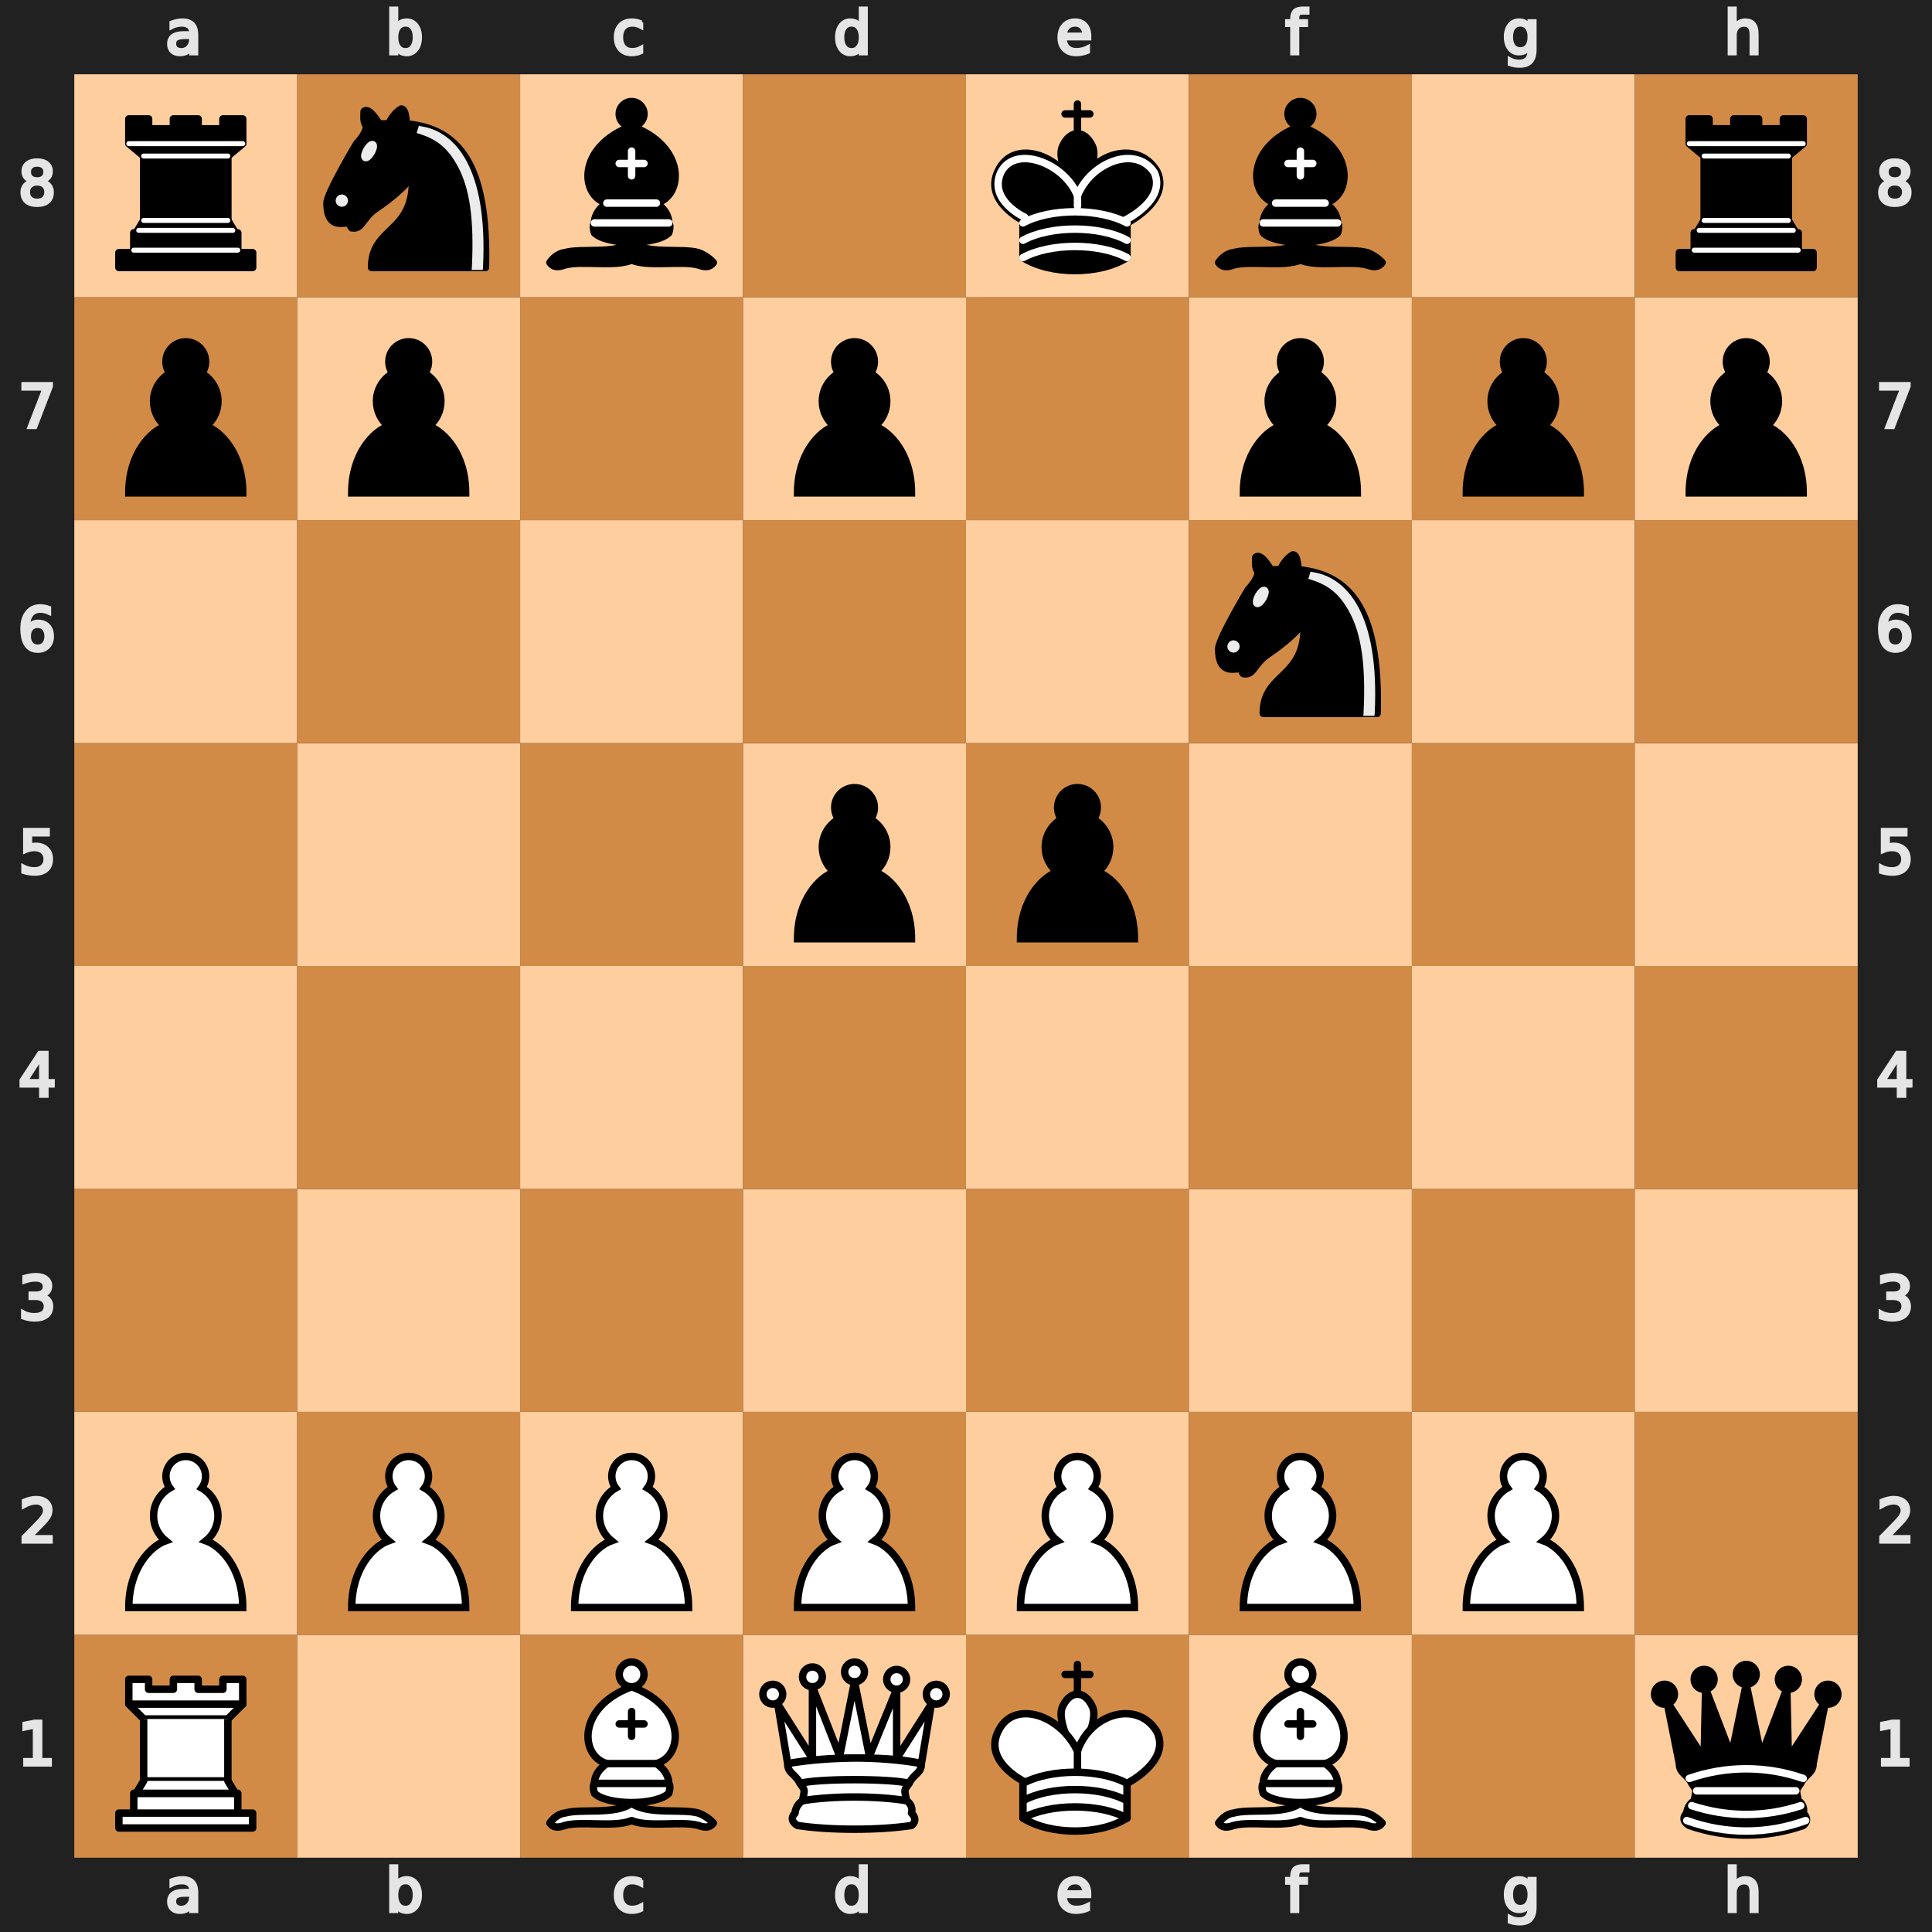
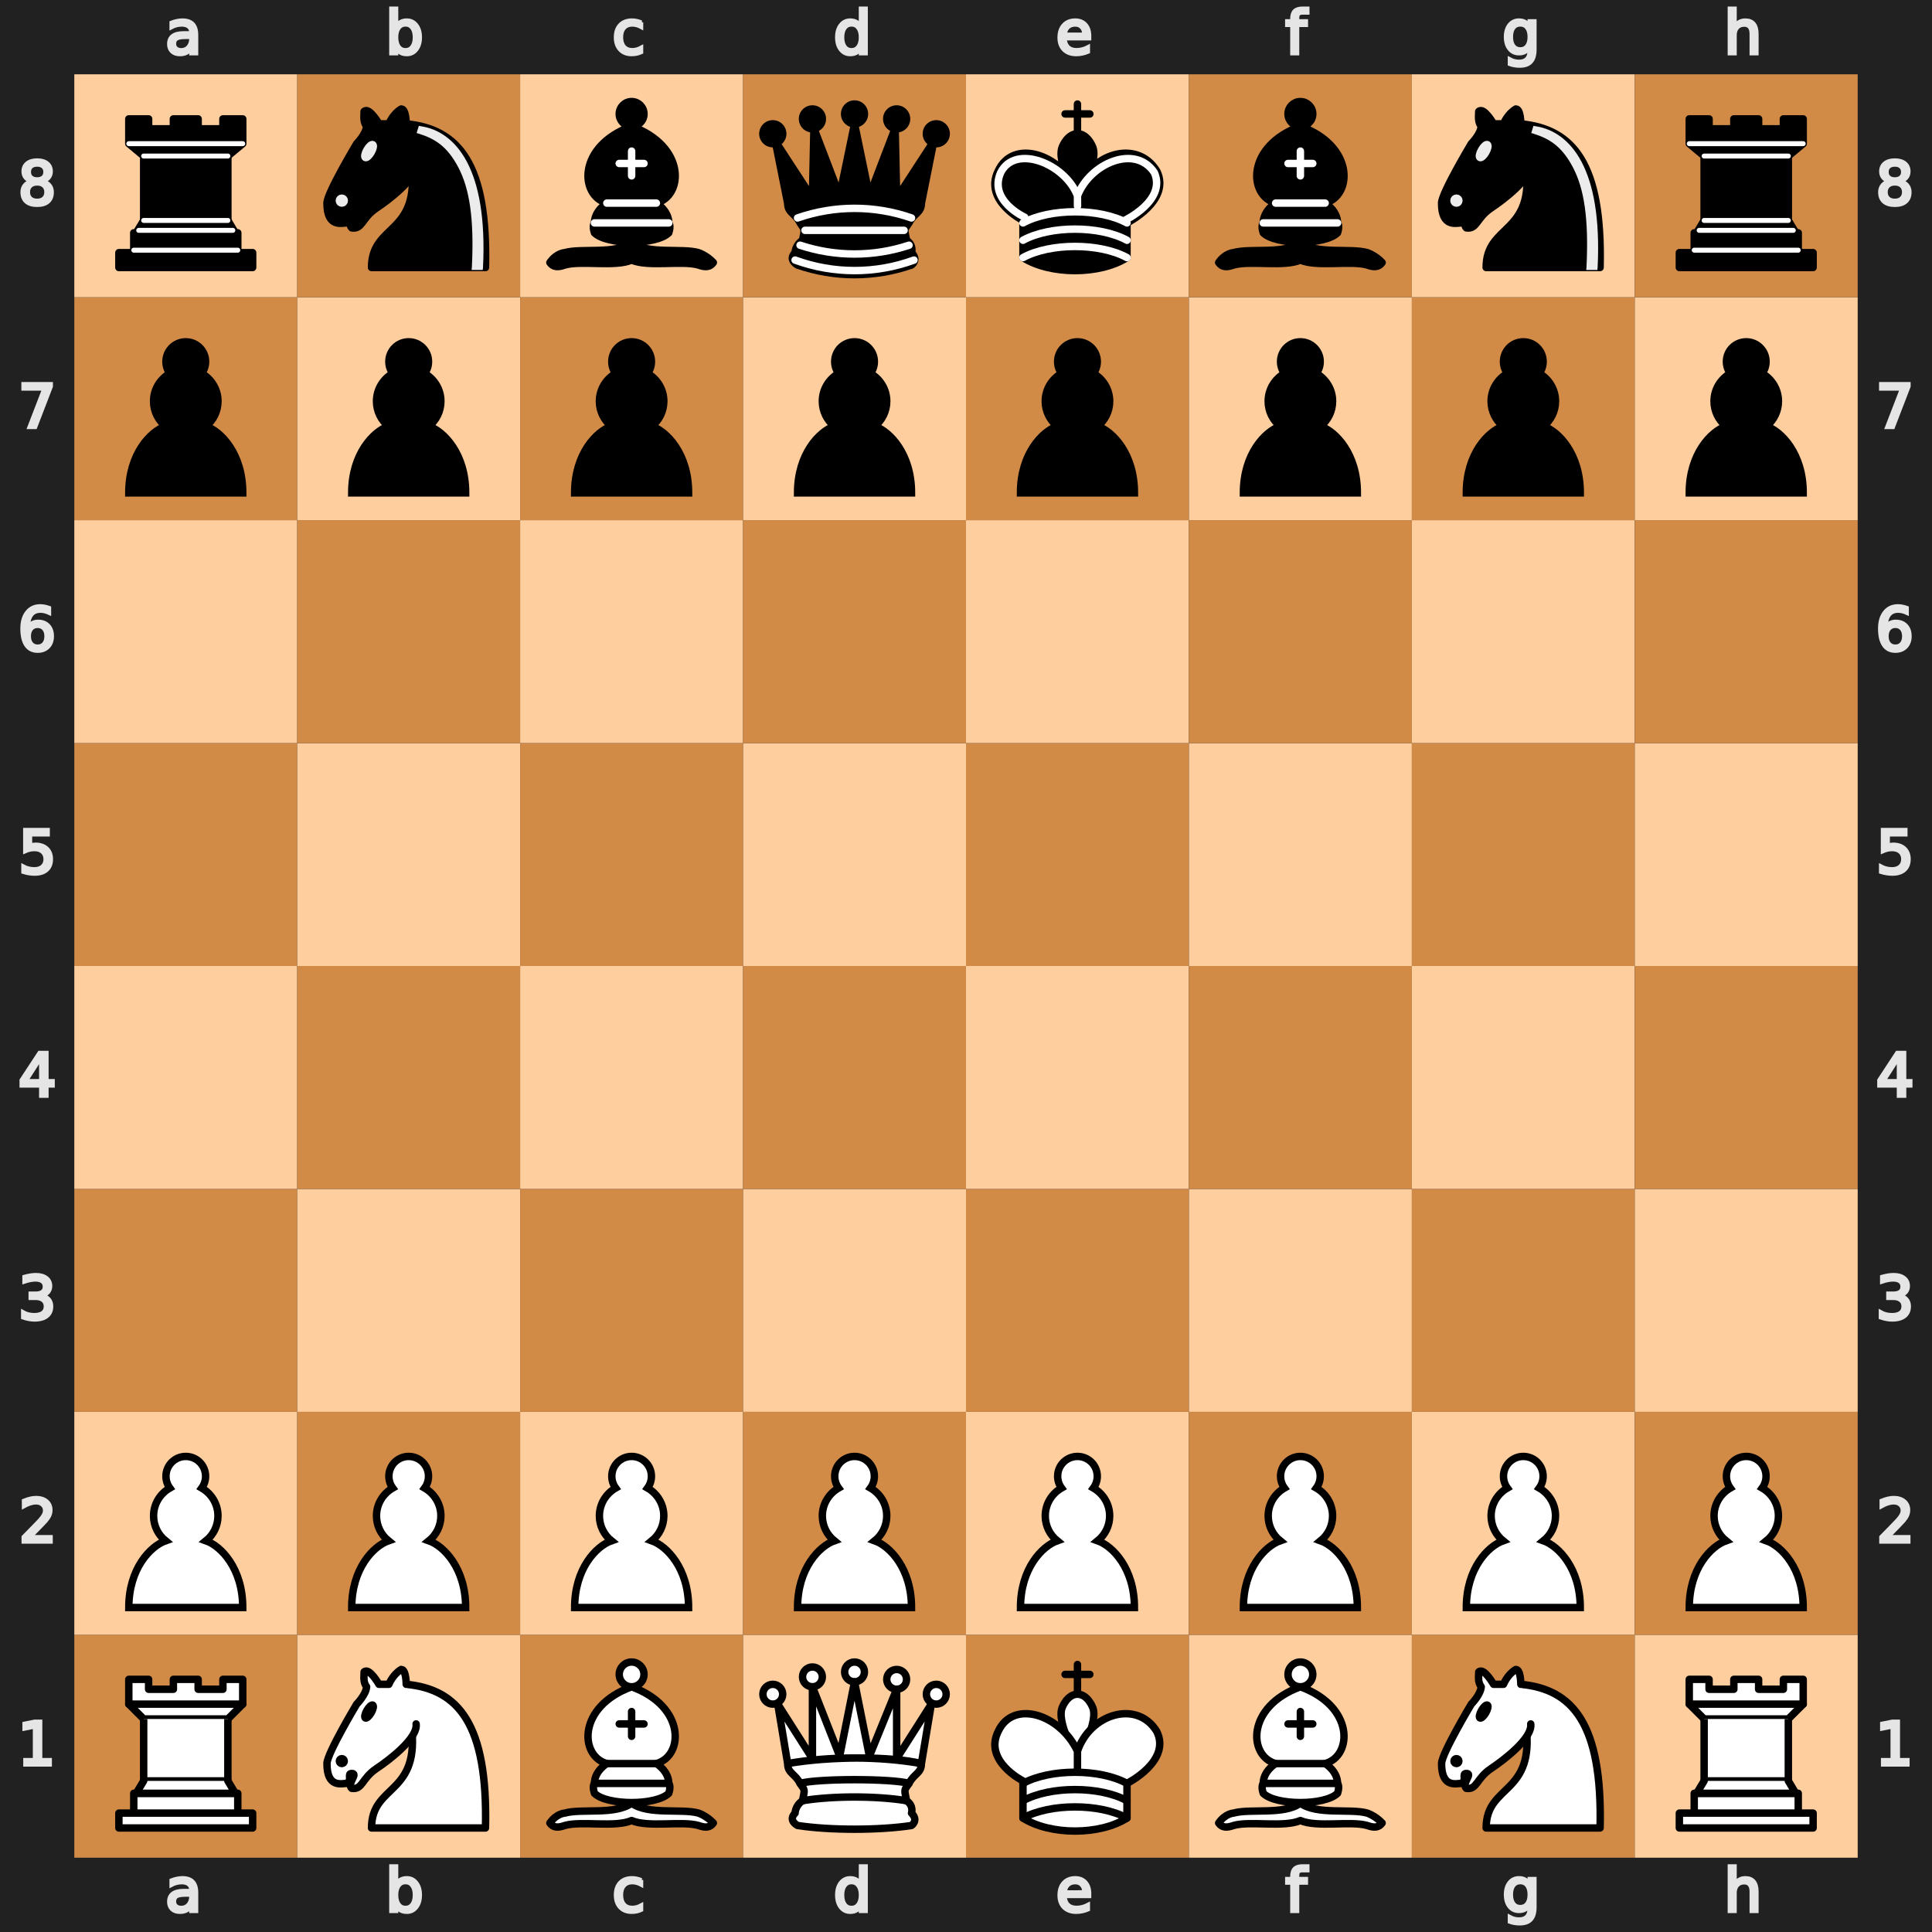
<svg xmlns="http://www.w3.org/2000/svg" xmlns:xlink="http://www.w3.org/1999/xlink" version="1.2" baseProfile="tiny" viewBox="0 0 390 390">
  <defs>
    <g id="white-pawn" class="white pawn">
      <path d="M22.5 9c-2.21 0-4 1.79-4 4 0 .89.29 1.71.78 2.38C17.33 16.5 16 18.59 16 21c0 2.03.94 3.84 2.41 5.03-3 1.06-7.41 5.55-7.41 13.47h23c0-7.92-4.41-12.41-7.41-13.47 1.47-1.19 2.41-3 2.41-5.03 0-2.41-1.33-4.5-3.28-5.62.49-.67.78-1.49.78-2.38 0-2.21-1.79-4-4-4z" fill="#fff" stroke="#000" stroke-width="1.5" stroke-linecap="round" />
+     </g>
+     <g id="white-knight" class="white knight" fill="none" fill-rule="evenodd" stroke="#000" stroke-width="1.5" stroke-linecap="round" stroke-linejoin="round">
+       <path d="M 22,10 C 32.5,11 38.5,18 38,39 L 15,39 C 15,30 25,32.5 23,18" style="fill:#ffffff; stroke:#000000;" />
+       <path d="M 24,18 C 24.38,20.91 18.45,25.37 16,27 C 13,29 13.18,31.34 11,31 C 9.958,30.06 12.41,27.96 11,28 C 10,28 11.19,29.23 10,30 C 9,30 5.997,31 6,26 C 6,24 12,14 12,14 C 12,14 13.89,12.1 14,10.5 C 13.27,9.506 13.5,8.5 13.5,7.5 C 14.5,6.5 16.5,10 16.5,10 L 18.5,10 C 18.5,10 19.28,8.008 21,7 C 22,7 22,10 22,10" style="fill:#ffffff; stroke:#000000;" />
+       <path d="M 9.5 25.5 A 0.5 0.5 0 1 1 8.5,25.5 A 0.5 0.5 0 1 1 9.5 25.5 z" style="fill:#000000; stroke:#000000;" />
+       <path d="M 15 15.5 A 0.5 1.5 0 1 1 14,15.5 A 0.5 1.5 0 1 1 15 15.5 z" transform="matrix(0.866,0.5,-0.5,0.866,9.693,-5.173)" style="fill:#000000; stroke:#000000;" />
    </g>
    <g id="white-bishop" class="white bishop" fill="none" fill-rule="evenodd" stroke="#000" stroke-width="1.5" stroke-linecap="round" stroke-linejoin="round">
      <g fill="#fff" stroke-linecap="butt">
        <path d="M9 36c3.39-.97 10.11.43 13.5-2 3.39 2.43 10.11 1.03 13.5 2 0 0 1.65.54 3 2-.68.97-1.65.99-3 .5-3.39-.97-10.11.46-13.5-1-3.39 1.46-10.11.03-13.5 1-1.354.49-2.323.47-3-.5 1.354-1.94 3-2 3-2zM15 32c2.5 2.5 12.5 2.5 15 0 .5-1.5 0-2 0-2 0-2.5-2.5-4-2.5-4 5.5-1.5 6-11.5-5-15.5-11 4-10.5 14-5 15.5 0 0-2.5 1.5-2.5 4 0 0-.5.5 0 2zM25 8a2.5 2.5 0 1 1-5 0 2.5 2.5 0 1 1 5 0z" />
      </g>
      <path d="M17.5 26h10M15 30h15m-7.5-14.5v5M20 18h5" stroke-linejoin="miter" />
    </g>
    <g id="white-rook" class="white rook" fill="#fff" fill-rule="evenodd" stroke="#000" stroke-width="1.5" stroke-linecap="round" stroke-linejoin="round">
      <path d="M9 39h27v-3H9v3zM12 36v-4h21v4H12zM11 14V9h4v2h5V9h5v2h5V9h4v5" stroke-linecap="butt" />
      <path d="M34 14l-3 3H14l-3-3" />
      <path d="M31 17v12.5H14V17" stroke-linecap="butt" stroke-linejoin="miter" />
      <path d="M31 29.5l1.5 2.5h-20l1.5-2.5" />
      <path d="M11 14h23" fill="none" stroke-linejoin="miter" />
    </g>
    <g id="white-queen" class="white queen" fill="#fff" fill-rule="evenodd" stroke="#000" stroke-width="1.5" stroke-linecap="round" stroke-linejoin="round">
      <path d="M8 12a2 2 0 1 1-4 0 2 2 0 1 1 4 0zM24.5 7.5a2 2 0 1 1-4 0 2 2 0 1 1 4 0zM41 12a2 2 0 1 1-4 0 2 2 0 1 1 4 0zM16 8.5a2 2 0 1 1-4 0 2 2 0 1 1 4 0zM33 9a2 2 0 1 1-4 0 2 2 0 1 1 4 0z" />
      <path d="M9 26c8.5-1.5 21-1.5 27 0l2-12-7 11V11l-5.5 13.5-3-15-3 15-5.5-14V25L7 14l2 12zM9 26c0 2 1.5 2 2.5 4 1 1.5 1 1 .5 3.5-1.5 1-1.5 2.5-1.5 2.5-1.5 1.5.5 2.5.5 2.5 6.5 1 16.5 1 23 0 0 0 1.5-1 0-2.5 0 0 .5-1.5-1-2.5-.5-2.5-.5-2 .5-3.5 1-2 2.5-2 2.5-4-8.5-1.5-18.5-1.5-27 0z" stroke-linecap="butt" />
      <path d="M11.5 30c3.5-1 18.5-1 22 0M12 33.5c6-1 15-1 21 0" fill="none" />
    </g>
    <g id="white-king" class="white king" fill="none" fill-rule="evenodd" stroke="#000" stroke-width="1.5" stroke-linecap="round" stroke-linejoin="round">
      <path d="M22.5 11.63V6M20 8h5" stroke-linejoin="miter" />
      <path d="M22.5 25s4.5-7.5 3-10.5c0 0-1-2.5-3-2.5s-3 2.5-3 2.5c-1.5 3 3 10.5 3 10.5" fill="#fff" stroke-linecap="butt" stroke-linejoin="miter" />
      <path d="M11.5 37c5.5 3.5 15.5 3.5 21 0v-7s9-4.5 6-10.5c-4-6.5-13.5-3.5-16 4V27v-3.5c-3.5-7.5-13-10.5-16-4-3 6 5 10 5 10V37z" fill="#fff" />
      <path d="M11.5 30c5.5-3 15.5-3 21 0m-21 3.5c5.5-3 15.5-3 21 0m-21 3.5c5.5-3 15.5-3 21 0" />
    </g>
    <g id="black-pawn" class="black pawn">
      <path d="M22.5 9c-2.21 0-4 1.79-4 4 0 .89.29 1.71.78 2.38C17.33 16.5 16 18.59 16 21c0 2.03.94 3.84 2.41 5.03-3 1.06-7.41 5.55-7.41 13.47h23c0-7.92-4.41-12.41-7.41-13.47 1.47-1.19 2.41-3 2.41-5.03 0-2.41-1.33-4.5-3.28-5.62.49-.67.78-1.49.78-2.38 0-2.21-1.79-4-4-4z" fill="#000" stroke="#000" stroke-width="1.5" stroke-linecap="round" />
    </g>
    <g id="black-knight" class="black knight" fill="none" fill-rule="evenodd" stroke="#000" stroke-width="1.5" stroke-linecap="round" stroke-linejoin="round">
      <path d="M 22,10 C 32.5,11 38.5,18 38,39 L 15,39 C 15,30 25,32.5 23,18" style="fill:#000000; stroke:#000000;" />
      <path d="M 24,18 C 24.38,20.91 18.45,25.37 16,27 C 13,29 13.18,31.34 11,31 C 9.958,30.06 12.41,27.96 11,28 C 10,28 11.19,29.23 10,30 C 9,30 5.997,31 6,26 C 6,24 12,14 12,14 C 12,14 13.89,12.1 14,10.5 C 13.27,9.506 13.5,8.5 13.5,7.5 C 14.5,6.5 16.5,10 16.5,10 L 18.5,10 C 18.5,10 19.28,8.008 21,7 C 22,7 22,10 22,10" style="fill:#000000; stroke:#000000;" />
      <path d="M 9.5 25.5 A 0.5 0.5 0 1 1 8.5,25.5 A 0.5 0.5 0 1 1 9.5 25.5 z" style="fill:#ececec; stroke:#ececec;" />
      <path d="M 15 15.5 A 0.5 1.5 0 1 1 14,15.5 A 0.5 1.5 0 1 1 15 15.5 z" transform="matrix(0.866,0.5,-0.5,0.866,9.693,-5.173)" style="fill:#ececec; stroke:#ececec;" />
      <path d="M 24.55,10.4 L 24.1,11.85 L 24.6,12 C 27.75,13 30.25,14.49 32.5,18.75 C 34.75,23.01 35.75,29.06 35.25,39 L 35.2,39.5 L 37.45,39.5 L 37.5,39 C 38,28.94 36.62,22.15 34.25,17.66 C 31.88,13.17 28.46,11.02 25.06,10.5 L 24.55,10.4 z " style="fill:#ececec; stroke:none;" />
    </g>
    <g id="black-bishop" class="black bishop" fill="none" fill-rule="evenodd" stroke="#000" stroke-width="1.5" stroke-linecap="round" stroke-linejoin="round">
      <path d="M9 36c3.39-.97 10.11.43 13.5-2 3.39 2.43 10.11 1.03 13.5 2 0 0 1.65.54 3 2-.68.97-1.65.99-3 .5-3.39-.97-10.11.46-13.5-1-3.39 1.46-10.11.03-13.5 1-1.354.49-2.323.47-3-.5 1.354-1.94 3-2 3-2zm6-4c2.5 2.5 12.5 2.5 15 0 .5-1.5 0-2 0-2 0-2.5-2.5-4-2.5-4 5.5-1.5 6-11.5-5-15.5-11 4-10.5 14-5 15.5 0 0-2.5 1.5-2.5 4 0 0-.5.5 0 2zM25 8a2.5 2.5 0 1 1-5 0 2.5 2.5 0 1 1 5 0z" fill="#000" stroke-linecap="butt" />
      <path d="M17.5 26h10M15 30h15m-7.5-14.5v5M20 18h5" stroke="#fff" stroke-linejoin="miter" />
    </g>
    <g id="black-rook" class="black rook" fill="#000" fill-rule="evenodd" stroke="#000" stroke-width="1.5" stroke-linecap="round" stroke-linejoin="round">
      <path d="M9 39h27v-3H9v3zM12.5 32l1.5-2.5h17l1.5 2.5h-20zM12 36v-4h21v4H12z" stroke-linecap="butt" />
      <path d="M14 29.5v-13h17v13H14z" stroke-linecap="butt" stroke-linejoin="miter" />
      <path d="M14 16.5L11 14h23l-3 2.5H14zM11 14V9h4v2h5V9h5v2h5V9h4v5H11z" stroke-linecap="butt" />
      <path d="M12 35.5h21M13 31.5h19M14 29.5h17M14 16.5h17M11 14h23" fill="none" stroke="#fff" stroke-width="1" stroke-linejoin="miter" />
    </g>
    <g id="black-queen" class="black queen" fill="#000" fill-rule="evenodd" stroke="#000" stroke-width="1.5" stroke-linecap="round" stroke-linejoin="round">
      <g fill="#000" stroke="none">
        <circle cx="6" cy="12" r="2.75" />
        <circle cx="14" cy="9" r="2.75" />
        <circle cx="22.5" cy="8" r="2.75" />
        <circle cx="31" cy="9" r="2.75" />
        <circle cx="39" cy="12" r="2.75" />
      </g>
      <path d="M9 26c8.5-1.5 21-1.5 27 0l2.5-12.5L31 25l-.3-14.1-5.2 13.6-3-14.5-3 14.5-5.2-13.6L14 25 6.5 13.5 9 26zM9 26c0 2 1.5 2 2.5 4 1 1.5 1 1 .5 3.5-1.5 1-1.5 2.5-1.5 2.5-1.5 1.5.5 2.5.5 2.5 6.5 1 16.5 1 23 0 0 0 1.5-1 0-2.5 0 0 .5-1.5-1-2.5-.5-2.5-.5-2 .5-3.5 1-2 2.5-2 2.5-4-8.5-1.5-18.5-1.5-27 0z" stroke-linecap="butt" />
      <path d="M11 38.5a35 35 1 0 0 23 0" fill="none" stroke-linecap="butt" />
      <path d="M11 29a35 35 1 0 1 23 0M12.5 31.5h20M11.5 34.5a35 35 1 0 0 22 0M10.5 37.5a35 35 1 0 0 24 0" fill="none" stroke="#fff" />
    </g>
    <g id="black-king" class="black king" fill="none" fill-rule="evenodd" stroke="#000" stroke-width="1.5" stroke-linecap="round" stroke-linejoin="round">
      <path d="M22.5 11.63V6" stroke-linejoin="miter" />
      <path d="M22.5 25s4.5-7.5 3-10.5c0 0-1-2.5-3-2.5s-3 2.5-3 2.5c-1.5 3 3 10.5 3 10.5" fill="#000" stroke-linecap="butt" stroke-linejoin="miter" />
      <path d="M11.5 37c5.5 3.5 15.5 3.5 21 0v-7s9-4.5 6-10.5c-4-6.5-13.5-3.5-16 4V27v-3.5c-3.5-7.5-13-10.5-16-4-3 6 5 10 5 10V37z" fill="#000" />
      <path d="M20 8h5" stroke-linejoin="miter" />
      <path d="M32 29.5s8.5-4 6.03-9.65C34.15 14 25 18 22.5 24.5l.01 2.1-.01-2.1C20 18 9.906 14 6.997 19.85c-2.497 5.65 4.853 9 4.853 9M11.5 30c5.5-3 15.5-3 21 0m-21 3.5c5.5-3 15.5-3 21 0m-21 3.5c5.5-3 15.5-3 21 0" stroke="#fff" />
    </g>
  </defs>
  <rect x="0" y="0" width="390" height="390" fill="#212121" />
  <g transform="translate(20, 0) scale(0.75, 0.75)" fill="#e5e5e5" stroke="#e5e5e5">
    <path d="M23.328 10.016q-1.742 0-2.414.398-.672.398-.672 1.36 0 .765.5 1.218.508.445 1.375.445 1.196 0 1.914-.843.727-.852.727-2.258v-.32zm2.867-.594v4.992h-1.437v-1.328q-.492.797-1.227 1.18-.734.375-1.797.375-1.343 0-2.14-.75-.79-.758-.79-2.024 0-1.476.985-2.226.992-.75 2.953-.75h2.016V8.75q0-.992-.656-1.531-.649-.547-1.829-.547-.75 0-1.46.18-.711.18-1.368.539V6.062q.79-.304 1.532-.453.742-.156 1.445-.156 1.898 0 2.836.984.937.985.937 2.985z" />
  </g>
  <g transform="translate(20, 375) scale(0.75, 0.75)" fill="#e5e5e5" stroke="#e5e5e5">
    <path d="M23.328 10.016q-1.742 0-2.414.398-.672.398-.672 1.36 0 .765.5 1.218.508.445 1.375.445 1.196 0 1.914-.843.727-.852.727-2.258v-.32zm2.867-.594v4.992h-1.437v-1.328q-.492.797-1.227 1.18-.734.375-1.797.375-1.343 0-2.14-.75-.79-.758-.79-2.024 0-1.476.985-2.226.992-.75 2.953-.75h2.016V8.75q0-.992-.656-1.531-.649-.547-1.829-.547-.75 0-1.46.18-.711.18-1.368.539V6.062q.79-.304 1.532-.453.742-.156 1.445-.156 1.898 0 2.836.984.937.985.937 2.985z" />
  </g>
  <g transform="translate(65, 0) scale(0.75, 0.75)" fill="#e5e5e5" stroke="#e5e5e5">
    <path d="M24.922 10.047q0-1.586-.656-2.485-.649-.906-1.79-.906-1.14 0-1.796.906-.649.899-.649 2.485 0 1.586.649 2.492.656.898 1.797.898 1.14 0 1.789-.898.656-.906.656-2.492zm-4.89-3.055q.452-.781 1.14-1.156.695-.383 1.656-.383 1.594 0 2.586 1.266 1 1.265 1 3.328 0 2.062-1 3.328-.992 1.266-2.586 1.266-.96 0-1.656-.375-.688-.383-1.14-1.164v1.312h-1.446V2.258h1.445z" />
  </g>
  <g transform="translate(65, 375) scale(0.75, 0.75)" fill="#e5e5e5" stroke="#e5e5e5">
    <path d="M24.922 10.047q0-1.586-.656-2.485-.649-.906-1.79-.906-1.14 0-1.796.906-.649.899-.649 2.485 0 1.586.649 2.492.656.898 1.797.898 1.14 0 1.789-.898.656-.906.656-2.492zm-4.89-3.055q.452-.781 1.14-1.156.695-.383 1.656-.383 1.594 0 2.586 1.266 1 1.265 1 3.328 0 2.062-1 3.328-.992 1.266-2.586 1.266-.96 0-1.656-.375-.688-.383-1.14-1.164v1.312h-1.446V2.258h1.445z" />
  </g>
  <g transform="translate(110, 0) scale(0.75, 0.75)" fill="#e5e5e5" stroke="#e5e5e5">
    <path d="M25.96 6v1.344q-.608-.336-1.226-.5-.609-.172-1.234-.172-1.398 0-2.172.89-.773.883-.773 2.485 0 1.601.773 2.492.774.883 2.172.883.625 0 1.234-.164.618-.172 1.227-.508v1.328q-.602.281-1.25.422-.64.14-1.367.14-1.977 0-3.14-1.242-1.165-1.242-1.165-3.351 0-2.14 1.172-3.367 1.18-1.227 3.227-1.227.664 0 1.296.14.633.134 1.227.407z" />
  </g>
  <g transform="translate(110, 375) scale(0.75, 0.75)" fill="#e5e5e5" stroke="#e5e5e5">
    <path d="M25.96 6v1.344q-.608-.336-1.226-.5-.609-.172-1.234-.172-1.398 0-2.172.89-.773.883-.773 2.485 0 1.601.773 2.492.774.883 2.172.883.625 0 1.234-.164.618-.172 1.227-.508v1.328q-.602.281-1.25.422-.64.14-1.367.14-1.977 0-3.14-1.242-1.165-1.242-1.165-3.351 0-2.14 1.172-3.367 1.18-1.227 3.227-1.227.664 0 1.296.14.633.134 1.227.407z" />
  </g>
  <g transform="translate(155, 0) scale(0.75, 0.75)" fill="#e5e5e5" stroke="#e5e5e5">
    <path d="M24.973 6.992V2.258h1.437v12.156h-1.437v-1.312q-.453.78-1.149 1.164-.687.375-1.656.375-1.586 0-2.586-1.266-.992-1.266-.992-3.328 0-2.063.992-3.328 1-1.266 2.586-1.266.969 0 1.656.383.696.375 1.149 1.156zm-4.899 3.055q0 1.586.649 2.492.656.898 1.797.898 1.14 0 1.796-.898.657-.906.657-2.492 0-1.586-.657-2.485-.656-.906-1.796-.906-1.141 0-1.797.906-.649.899-.649 2.485z" />
  </g>
  <g transform="translate(155, 375) scale(0.75, 0.75)" fill="#e5e5e5" stroke="#e5e5e5">
    <path d="M24.973 6.992V2.258h1.437v12.156h-1.437v-1.312q-.453.78-1.149 1.164-.687.375-1.656.375-1.586 0-2.586-1.266-.992-1.266-.992-3.328 0-2.063.992-3.328 1-1.266 2.586-1.266.969 0 1.656.383.696.375 1.149 1.156zm-4.899 3.055q0 1.586.649 2.492.656.898 1.797.898 1.14 0 1.796-.898.657-.906.657-2.492 0-1.586-.657-2.485-.656-.906-1.796-.906-1.141 0-1.797.906-.649.899-.649 2.485z" />
  </g>
  <g transform="translate(200, 0) scale(0.75, 0.75)" fill="#e5e5e5" stroke="#e5e5e5">
    <path d="M26.555 9.68v.703h-6.61q.094 1.484.89 2.265.806.774 2.235.774.828 0 1.602-.203.781-.203 1.547-.61v1.36q-.774.328-1.586.5-.813.172-1.649.172-2.093 0-3.32-1.22-1.219-1.218-1.219-3.296 0-2.148 1.157-3.406 1.164-1.266 3.132-1.266 1.766 0 2.79 1.14 1.03 1.134 1.03 3.087zm-1.438-.422q-.015-1.18-.664-1.883-.64-.703-1.703-.703-1.203 0-1.93.68-.718.68-.828 1.914z" />
  </g>
  <g transform="translate(200, 375) scale(0.75, 0.75)" fill="#e5e5e5" stroke="#e5e5e5">
    <path d="M26.555 9.68v.703h-6.61q.094 1.484.89 2.265.806.774 2.235.774.828 0 1.602-.203.781-.203 1.547-.61v1.36q-.774.328-1.586.5-.813.172-1.649.172-2.093 0-3.32-1.22-1.219-1.218-1.219-3.296 0-2.148 1.157-3.406 1.164-1.266 3.132-1.266 1.766 0 2.79 1.14 1.03 1.134 1.03 3.087zm-1.438-.422q-.015-1.18-.664-1.883-.64-.703-1.703-.703-1.203 0-1.93.68-.718.68-.828 1.914z" />
  </g>
  <g transform="translate(245, 0) scale(0.75, 0.75)" fill="#e5e5e5" stroke="#e5e5e5">
    <path d="M25.285 2.258v1.195H23.91q-.773 0-1.078.313-.297.312-.297 1.125v.773h2.367v1.117h-2.367v7.633H21.09V6.781h-1.375V5.664h1.375v-.61q0-1.46.68-2.124.68-.672 2.156-.672z" />
  </g>
  <g transform="translate(245, 375) scale(0.75, 0.75)" fill="#e5e5e5" stroke="#e5e5e5">
    <path d="M25.285 2.258v1.195H23.91q-.773 0-1.078.313-.297.312-.297 1.125v.773h2.367v1.117h-2.367v7.633H21.09V6.781h-1.375V5.664h1.375v-.61q0-1.46.68-2.124.68-.672 2.156-.672z" />
  </g>
  <g transform="translate(290, 0) scale(0.75, 0.75)" fill="#e5e5e5" stroke="#e5e5e5">
    <path d="M24.973 9.937q0-1.562-.649-2.421-.64-.86-1.804-.86-1.157 0-1.805.86-.64.859-.64 2.421 0 1.555.64 2.415.648.859 1.805.859 1.164 0 1.804-.86.649-.859.649-2.414zm1.437 3.391q0 2.234-.992 3.32-.992 1.094-3.04 1.094-.757 0-1.429-.117-.672-.11-1.304-.344v-1.398q.632.344 1.25.508.617.164 1.257.164 1.414 0 2.118-.743.703-.734.703-2.226v-.711q-.446.773-1.141 1.156-.695.383-1.664.383-1.61 0-2.594-1.227-.984-1.226-.984-3.25 0-2.03.984-3.257.985-1.227 2.594-1.227.969 0 1.664.383t1.14 1.156V5.664h1.438z" />
  </g>
  <g transform="translate(290, 375) scale(0.75, 0.75)" fill="#e5e5e5" stroke="#e5e5e5">
    <path d="M24.973 9.937q0-1.562-.649-2.421-.64-.86-1.804-.86-1.157 0-1.805.86-.64.859-.64 2.421 0 1.555.64 2.415.648.859 1.805.859 1.164 0 1.804-.86.649-.859.649-2.414zm1.437 3.391q0 2.234-.992 3.32-.992 1.094-3.04 1.094-.757 0-1.429-.117-.672-.11-1.304-.344v-1.398q.632.344 1.25.508.617.164 1.257.164 1.414 0 2.118-.743.703-.734.703-2.226v-.711q-.446.773-1.141 1.156-.695.383-1.664.383-1.61 0-2.594-1.227-.984-1.226-.984-3.25 0-2.03.984-3.257.985-1.227 2.594-1.227.969 0 1.664.383t1.14 1.156V5.664h1.438z" />
  </g>
  <g transform="translate(335, 0) scale(0.75, 0.75)" fill="#e5e5e5" stroke="#e5e5e5">
    <path d="M26.164 9.133v5.281h-1.437V9.18q0-1.243-.485-1.86-.484-.617-1.453-.617-1.164 0-1.836.742-.672.742-.672 2.024v4.945h-1.445V2.258h1.445v4.765q.516-.789 1.211-1.18.703-.39 1.617-.39 1.508 0 2.282.938.773.93.773 2.742z" />
  </g>
  <g transform="translate(335, 375) scale(0.75, 0.75)" fill="#e5e5e5" stroke="#e5e5e5">
    <path d="M26.164 9.133v5.281h-1.437V9.18q0-1.243-.485-1.86-.484-.617-1.453-.617-1.164 0-1.836.742-.672.742-.672 2.024v4.945h-1.445V2.258h1.445v4.765q.516-.789 1.211-1.18.703-.39 1.617-.39 1.508 0 2.282.938.773.93.773 2.742z" />
  </g>
  <g transform="translate(0, 335) scale(0.75, 0.75)" fill="#e5e5e5" stroke="#e5e5e5">
    <path d="M6.754 26.996h2.578v-8.898l-2.805.562v-1.437l2.79-.563h1.578v10.336h2.578v1.328h-6.72z" />
  </g>
  <g transform="translate(375, 335) scale(0.75, 0.75)" fill="#e5e5e5" stroke="#e5e5e5">
    <path d="M6.754 26.996h2.578v-8.898l-2.805.562v-1.437l2.79-.563h1.578v10.336h2.578v1.328h-6.72z" />
  </g>
  <g transform="translate(0, 290) scale(0.75, 0.75)" fill="#e5e5e5" stroke="#e5e5e5">
    <path d="M8.195 26.996h5.508v1.328H6.297v-1.328q.898-.93 2.445-2.492 1.555-1.57 1.953-2.024.758-.851 1.055-1.437.305-.594.305-1.164 0-.93-.657-1.516-.648-.586-1.695-.586-.742 0-1.57.258-.82.258-1.758.781v-1.593q.953-.383 1.781-.578.828-.196 1.516-.196 1.812 0 2.89.906 1.079.907 1.079 2.422 0 .72-.274 1.368-.265.64-.976 1.515-.196.227-1.243 1.313-1.046 1.078-2.953 3.023z" />
  </g>
  <g transform="translate(375, 290) scale(0.75, 0.75)" fill="#e5e5e5" stroke="#e5e5e5">
    <path d="M8.195 26.996h5.508v1.328H6.297v-1.328q.898-.93 2.445-2.492 1.555-1.57 1.953-2.024.758-.851 1.055-1.437.305-.594.305-1.164 0-.93-.657-1.516-.648-.586-1.695-.586-.742 0-1.57.258-.82.258-1.758.781v-1.593q.953-.383 1.781-.578.828-.196 1.516-.196 1.812 0 2.89.906 1.079.907 1.079 2.422 0 .72-.274 1.368-.265.64-.976 1.515-.196.227-1.243 1.313-1.046 1.078-2.953 3.023z" />
  </g>
  <g transform="translate(0, 245) scale(0.75, 0.75)" fill="#e5e5e5" stroke="#e5e5e5">
    <path d="M11.434 22.035q1.132.242 1.765 1.008.64.766.64 1.89 0 1.727-1.187 2.672-1.187.946-3.375.946-.734 0-1.515-.149-.774-.14-1.602-.43V26.45q.656.383 1.438.578.78.196 1.632.196 1.485 0 2.258-.586.782-.586.782-1.703 0-1.032-.727-1.61-.719-.586-2.008-.586h-1.36v-1.297h1.423q1.164 0 1.78-.46.618-.47.618-1.344 0-.899-.64-1.375-.633-.485-1.82-.485-.65 0-1.391.141-.743.14-1.633.437V16.95q.898-.25 1.68-.375.788-.125 1.484-.125 1.797 0 2.844.82 1.046.813 1.046 2.204 0 .968-.554 1.64-.555.664-1.578.922z" />
  </g>
  <g transform="translate(375, 245) scale(0.75, 0.75)" fill="#e5e5e5" stroke="#e5e5e5">
    <path d="M11.434 22.035q1.132.242 1.765 1.008.64.766.64 1.89 0 1.727-1.187 2.672-1.187.946-3.375.946-.734 0-1.515-.149-.774-.14-1.602-.43V26.45q.656.383 1.438.578.78.196 1.632.196 1.485 0 2.258-.586.782-.586.782-1.703 0-1.032-.727-1.61-.719-.586-2.008-.586h-1.36v-1.297h1.423q1.164 0 1.78-.46.618-.47.618-1.344 0-.899-.64-1.375-.633-.485-1.82-.485-.65 0-1.391.141-.743.14-1.633.437V16.95q.898-.25 1.68-.375.788-.125 1.484-.125 1.797 0 2.844.82 1.046.813 1.046 2.204 0 .968-.554 1.64-.555.664-1.578.922z" />
  </g>
  <g transform="translate(0, 200) scale(0.75, 0.75)" fill="#e5e5e5" stroke="#e5e5e5">
    <path d="M11.016 18.035L7.03 24.262h3.985zm-.414-1.375h1.984v7.602h1.664v1.312h-1.664v2.75h-1.57v-2.75H5.75v-1.523z" />
  </g>
  <g transform="translate(375, 200) scale(0.75, 0.75)" fill="#e5e5e5" stroke="#e5e5e5">
    <path d="M11.016 18.035L7.03 24.262h3.985zm-.414-1.375h1.984v7.602h1.664v1.312h-1.664v2.75h-1.57v-2.75H5.75v-1.523z" />
  </g>
  <g transform="translate(0, 155) scale(0.75, 0.75)" fill="#e5e5e5" stroke="#e5e5e5">
    <path d="M6.719 16.66h6.195v1.328h-4.75v2.86q.344-.118.688-.172.343-.063.687-.063 1.953 0 3.094 1.07 1.14 1.07 1.14 2.899 0 1.883-1.171 2.93-1.172 1.039-3.305 1.039-.735 0-1.5-.125-.758-.125-1.57-.375v-1.586q.703.383 1.453.57.75.188 1.586.188 1.351 0 2.14-.711.79-.711.79-1.93 0-1.219-.79-1.93-.789-.71-2.14-.71-.633 0-1.266.14-.625.14-1.281.438z" />
  </g>
  <g transform="translate(375, 155) scale(0.75, 0.75)" fill="#e5e5e5" stroke="#e5e5e5">
    <path d="M6.719 16.66h6.195v1.328h-4.75v2.86q.344-.118.688-.172.343-.063.687-.063 1.953 0 3.094 1.07 1.14 1.07 1.14 2.899 0 1.883-1.171 2.93-1.172 1.039-3.305 1.039-.735 0-1.5-.125-.758-.125-1.57-.375v-1.586q.703.383 1.453.57.75.188 1.586.188 1.351 0 2.14-.711.79-.711.79-1.93 0-1.219-.79-1.93-.789-.71-2.14-.71-.633 0-1.266.14-.625.14-1.281.438z" />
  </g>
  <g transform="translate(0, 110) scale(0.75, 0.75)" fill="#e5e5e5" stroke="#e5e5e5">
    <path d="M10.137 21.863q-1.063 0-1.688.727-.617.726-.617 1.992 0 1.258.617 1.992.625.727 1.688.727 1.062 0 1.68-.727.624-.734.624-1.992 0-1.266-.625-1.992-.617-.727-1.68-.727zm3.133-4.945v1.437q-.594-.28-1.204-.43-.601-.148-1.195-.148-1.562 0-2.39 1.055-.82 1.055-.938 3.188.46-.68 1.156-1.04.696-.367 1.531-.367 1.758 0 2.774 1.07 1.023 1.063 1.023 2.899 0 1.797-1.062 2.883-1.063 1.086-2.828 1.086-2.024 0-3.094-1.547-1.07-1.555-1.07-4.5 0-2.766 1.312-4.406 1.313-1.649 3.524-1.649.593 0 1.195.117.61.118 1.266.352z" />
  </g>
  <g transform="translate(375, 110) scale(0.75, 0.75)" fill="#e5e5e5" stroke="#e5e5e5">
    <path d="M10.137 21.863q-1.063 0-1.688.727-.617.726-.617 1.992 0 1.258.617 1.992.625.727 1.688.727 1.062 0 1.68-.727.624-.734.624-1.992 0-1.266-.625-1.992-.617-.727-1.68-.727zm3.133-4.945v1.437q-.594-.28-1.204-.43-.601-.148-1.195-.148-1.562 0-2.39 1.055-.82 1.055-.938 3.188.46-.68 1.156-1.04.696-.367 1.531-.367 1.758 0 2.774 1.07 1.023 1.063 1.023 2.899 0 1.797-1.062 2.883-1.063 1.086-2.828 1.086-2.024 0-3.094-1.547-1.07-1.555-1.07-4.5 0-2.766 1.312-4.406 1.313-1.649 3.524-1.649.593 0 1.195.117.61.118 1.266.352z" />
  </g>
  <g transform="translate(0, 65) scale(0.75, 0.75)" fill="#e5e5e5" stroke="#e5e5e5">
    <path d="M6.25 16.66h7.5v.672L9.516 28.324H7.867l3.985-10.336H6.25z" />
  </g>
  <g transform="translate(375, 65) scale(0.75, 0.75)" fill="#e5e5e5" stroke="#e5e5e5">
    <path d="M6.25 16.66h7.5v.672L9.516 28.324H7.867l3.985-10.336H6.25z" />
  </g>
  <g transform="translate(0, 20) scale(0.75, 0.75)" fill="#e5e5e5" stroke="#e5e5e5">
    <path d="M10 22.785q-1.125 0-1.773.602-.641.601-.641 1.656t.64 1.656q.649.602 1.774.602t1.773-.602q.649-.61.649-1.656 0-1.055-.649-1.656-.64-.602-1.773-.602zm-1.578-.672q-1.016-.25-1.586-.945-.563-.695-.563-1.695 0-1.399.993-2.211 1-.813 2.734-.813 1.742 0 2.734.813.993.812.993 2.21 0 1-.57 1.696-.563.695-1.571.945 1.14.266 1.773 1.04.641.773.641 1.89 0 1.695-1.04 2.602-1.03.906-2.96.906t-2.969-.906Q6 26.738 6 25.043q0-1.117.64-1.89.641-.774 1.782-1.04zm-.578-2.492q0 .906.562 1.414.57.508 1.594.508 1.016 0 1.586-.508.578-.508.578-1.414 0-.906-.578-1.414-.57-.508-1.586-.508-1.023 0-1.594.508-.562.508-.562 1.414z" />
  </g>
  <g transform="translate(375, 20) scale(0.75, 0.75)" fill="#e5e5e5" stroke="#e5e5e5">
    <path d="M10 22.785q-1.125 0-1.773.602-.641.601-.641 1.656t.64 1.656q.649.602 1.774.602t1.773-.602q.649-.61.649-1.656 0-1.055-.649-1.656-.64-.602-1.773-.602zm-1.578-.672q-1.016-.25-1.586-.945-.563-.695-.563-1.695 0-1.399.993-2.211 1-.813 2.734-.813 1.742 0 2.734.813.993.812.993 2.21 0 1-.57 1.696-.563.695-1.571.945 1.14.266 1.773 1.04.641.773.641 1.89 0 1.695-1.04 2.602-1.03.906-2.96.906t-2.969-.906Q6 26.738 6 25.043q0-1.117.64-1.89.641-.774 1.782-1.04zm-.578-2.492q0 .906.562 1.414.57.508 1.594.508 1.016 0 1.586-.508.578-.508.578-1.414 0-.906-.578-1.414-.57-.508-1.586-.508-1.023 0-1.594.508-.562.508-.562 1.414z" />
  </g>
  <rect x="15" y="330" width="45" height="45" class="square dark a1" stroke="none" fill="#d18b47" />
  <rect x="60" y="330" width="45" height="45" class="square light b1" stroke="none" fill="#ffce9e" />
  <rect x="105" y="330" width="45" height="45" class="square dark c1" stroke="none" fill="#d18b47" />
  <rect x="150" y="330" width="45" height="45" class="square light d1" stroke="none" fill="#ffce9e" />
  <rect x="195" y="330" width="45" height="45" class="square dark e1" stroke="none" fill="#d18b47" />
  <rect x="240" y="330" width="45" height="45" class="square light f1" stroke="none" fill="#ffce9e" />
  <rect x="285" y="330" width="45" height="45" class="square dark g1" stroke="none" fill="#d18b47" />
  <rect x="330" y="330" width="45" height="45" class="square light h1" stroke="none" fill="#ffce9e" />
  <rect x="15" y="285" width="45" height="45" class="square light a2" stroke="none" fill="#ffce9e" />
  <rect x="60" y="285" width="45" height="45" class="square dark b2" stroke="none" fill="#d18b47" />
  <rect x="105" y="285" width="45" height="45" class="square light c2" stroke="none" fill="#ffce9e" />
  <rect x="150" y="285" width="45" height="45" class="square dark d2" stroke="none" fill="#d18b47" />
  <rect x="195" y="285" width="45" height="45" class="square light e2" stroke="none" fill="#ffce9e" />
  <rect x="240" y="285" width="45" height="45" class="square dark f2" stroke="none" fill="#d18b47" />
  <rect x="285" y="285" width="45" height="45" class="square light g2" stroke="none" fill="#ffce9e" />
  <rect x="330" y="285" width="45" height="45" class="square dark h2" stroke="none" fill="#d18b47" />
  <rect x="15" y="240" width="45" height="45" class="square dark a3" stroke="none" fill="#d18b47" />
  <rect x="60" y="240" width="45" height="45" class="square light b3" stroke="none" fill="#ffce9e" />
  <rect x="105" y="240" width="45" height="45" class="square dark c3" stroke="none" fill="#d18b47" />
  <rect x="150" y="240" width="45" height="45" class="square light d3" stroke="none" fill="#ffce9e" />
  <rect x="195" y="240" width="45" height="45" class="square dark e3" stroke="none" fill="#d18b47" />
  <rect x="240" y="240" width="45" height="45" class="square light f3" stroke="none" fill="#ffce9e" />
  <rect x="285" y="240" width="45" height="45" class="square dark g3" stroke="none" fill="#d18b47" />
  <rect x="330" y="240" width="45" height="45" class="square light h3" stroke="none" fill="#ffce9e" />
  <rect x="15" y="195" width="45" height="45" class="square light a4" stroke="none" fill="#ffce9e" />
  <rect x="60" y="195" width="45" height="45" class="square dark b4" stroke="none" fill="#d18b47" />
  <rect x="105" y="195" width="45" height="45" class="square light c4" stroke="none" fill="#ffce9e" />
  <rect x="150" y="195" width="45" height="45" class="square dark d4" stroke="none" fill="#d18b47" />
  <rect x="195" y="195" width="45" height="45" class="square light e4" stroke="none" fill="#ffce9e" />
  <rect x="240" y="195" width="45" height="45" class="square dark f4" stroke="none" fill="#d18b47" />
  <rect x="285" y="195" width="45" height="45" class="square light g4" stroke="none" fill="#ffce9e" />
  <rect x="330" y="195" width="45" height="45" class="square dark h4" stroke="none" fill="#d18b47" />
  <rect x="15" y="150" width="45" height="45" class="square dark a5" stroke="none" fill="#d18b47" />
  <rect x="60" y="150" width="45" height="45" class="square light b5" stroke="none" fill="#ffce9e" />
  <rect x="105" y="150" width="45" height="45" class="square dark c5" stroke="none" fill="#d18b47" />
  <rect x="150" y="150" width="45" height="45" class="square light d5" stroke="none" fill="#ffce9e" />
  <rect x="195" y="150" width="45" height="45" class="square dark e5" stroke="none" fill="#d18b47" />
  <rect x="240" y="150" width="45" height="45" class="square light f5" stroke="none" fill="#ffce9e" />
  <rect x="285" y="150" width="45" height="45" class="square dark g5" stroke="none" fill="#d18b47" />
  <rect x="330" y="150" width="45" height="45" class="square light h5" stroke="none" fill="#ffce9e" />
  <rect x="15" y="105" width="45" height="45" class="square light a6" stroke="none" fill="#ffce9e" />
  <rect x="60" y="105" width="45" height="45" class="square dark b6" stroke="none" fill="#d18b47" />
  <rect x="105" y="105" width="45" height="45" class="square light c6" stroke="none" fill="#ffce9e" />
  <rect x="150" y="105" width="45" height="45" class="square dark d6" stroke="none" fill="#d18b47" />
  <rect x="195" y="105" width="45" height="45" class="square light e6" stroke="none" fill="#ffce9e" />
  <rect x="240" y="105" width="45" height="45" class="square dark f6" stroke="none" fill="#d18b47" />
  <rect x="285" y="105" width="45" height="45" class="square light g6" stroke="none" fill="#ffce9e" />
  <rect x="330" y="105" width="45" height="45" class="square dark h6" stroke="none" fill="#d18b47" />
  <rect x="15" y="60" width="45" height="45" class="square dark a7" stroke="none" fill="#d18b47" />
  <rect x="60" y="60" width="45" height="45" class="square light b7" stroke="none" fill="#ffce9e" />
  <rect x="105" y="60" width="45" height="45" class="square dark c7" stroke="none" fill="#d18b47" />
  <rect x="150" y="60" width="45" height="45" class="square light d7" stroke="none" fill="#ffce9e" />
  <rect x="195" y="60" width="45" height="45" class="square dark e7" stroke="none" fill="#d18b47" />
  <rect x="240" y="60" width="45" height="45" class="square light f7" stroke="none" fill="#ffce9e" />
  <rect x="285" y="60" width="45" height="45" class="square dark g7" stroke="none" fill="#d18b47" />
  <rect x="330" y="60" width="45" height="45" class="square light h7" stroke="none" fill="#ffce9e" />
  <rect x="15" y="15" width="45" height="45" class="square light a8" stroke="none" fill="#ffce9e" />
  <rect x="60" y="15" width="45" height="45" class="square dark b8" stroke="none" fill="#d18b47" />
  <rect x="105" y="15" width="45" height="45" class="square light c8" stroke="none" fill="#ffce9e" />
  <rect x="150" y="15" width="45" height="45" class="square dark d8" stroke="none" fill="#d18b47" />
  <rect x="195" y="15" width="45" height="45" class="square light e8" stroke="none" fill="#ffce9e" />
  <rect x="240" y="15" width="45" height="45" class="square dark f8" stroke="none" fill="#d18b47" />
  <rect x="285" y="15" width="45" height="45" class="square light g8" stroke="none" fill="#ffce9e" />
  <rect x="330" y="15" width="45" height="45" class="square dark h8" stroke="none" fill="#d18b47" />
  <use href="#white-rook" xlink:href="#white-rook" transform="translate(15, 330)" />
+   <use href="#white-knight" xlink:href="#white-knight" transform="translate(60, 330)" />
  <use href="#white-bishop" xlink:href="#white-bishop" transform="translate(105, 330)" />
  <use href="#white-queen" xlink:href="#white-queen" transform="translate(150, 330)" />
  <use href="#white-king" xlink:href="#white-king" transform="translate(195, 330)" />
  <use href="#white-bishop" xlink:href="#white-bishop" transform="translate(240, 330)" />
-   <use href="#black-queen" xlink:href="#black-queen" transform="translate(330, 330)" />
+   <use href="#white-knight" xlink:href="#white-knight" transform="translate(285, 330)" />
+   <use href="#white-rook" xlink:href="#white-rook" transform="translate(330, 330)" />
  <use href="#white-pawn" xlink:href="#white-pawn" transform="translate(15, 285)" />
  <use href="#white-pawn" xlink:href="#white-pawn" transform="translate(60, 285)" />
  <use href="#white-pawn" xlink:href="#white-pawn" transform="translate(105, 285)" />
  <use href="#white-pawn" xlink:href="#white-pawn" transform="translate(150, 285)" />
  <use href="#white-pawn" xlink:href="#white-pawn" transform="translate(195, 285)" />
  <use href="#white-pawn" xlink:href="#white-pawn" transform="translate(240, 285)" />
  <use href="#white-pawn" xlink:href="#white-pawn" transform="translate(285, 285)" />
-   <use href="#black-pawn" xlink:href="#black-pawn" transform="translate(150, 150)" />
-   <use href="#black-pawn" xlink:href="#black-pawn" transform="translate(195, 150)" />
-   <use href="#black-knight" xlink:href="#black-knight" transform="translate(240, 105)" />
+   <use href="#white-pawn" xlink:href="#white-pawn" transform="translate(330, 285)" />
  <use href="#black-pawn" xlink:href="#black-pawn" transform="translate(15, 60)" />
  <use href="#black-pawn" xlink:href="#black-pawn" transform="translate(60, 60)" />
+   <use href="#black-pawn" xlink:href="#black-pawn" transform="translate(105, 60)" />
  <use href="#black-pawn" xlink:href="#black-pawn" transform="translate(150, 60)" />
+   <use href="#black-pawn" xlink:href="#black-pawn" transform="translate(195, 60)" />
  <use href="#black-pawn" xlink:href="#black-pawn" transform="translate(240, 60)" />
  <use href="#black-pawn" xlink:href="#black-pawn" transform="translate(285, 60)" />
  <use href="#black-pawn" xlink:href="#black-pawn" transform="translate(330, 60)" />
  <use href="#black-rook" xlink:href="#black-rook" transform="translate(15, 15)" />
  <use href="#black-knight" xlink:href="#black-knight" transform="translate(60, 15)" />
  <use href="#black-bishop" xlink:href="#black-bishop" transform="translate(105, 15)" />
+   <use href="#black-queen" xlink:href="#black-queen" transform="translate(150, 15)" />
  <use href="#black-king" xlink:href="#black-king" transform="translate(195, 15)" />
  <use href="#black-bishop" xlink:href="#black-bishop" transform="translate(240, 15)" />
+   <use href="#black-knight" xlink:href="#black-knight" transform="translate(285, 15)" />
  <use href="#black-rook" xlink:href="#black-rook" transform="translate(330, 15)" />
</svg>
